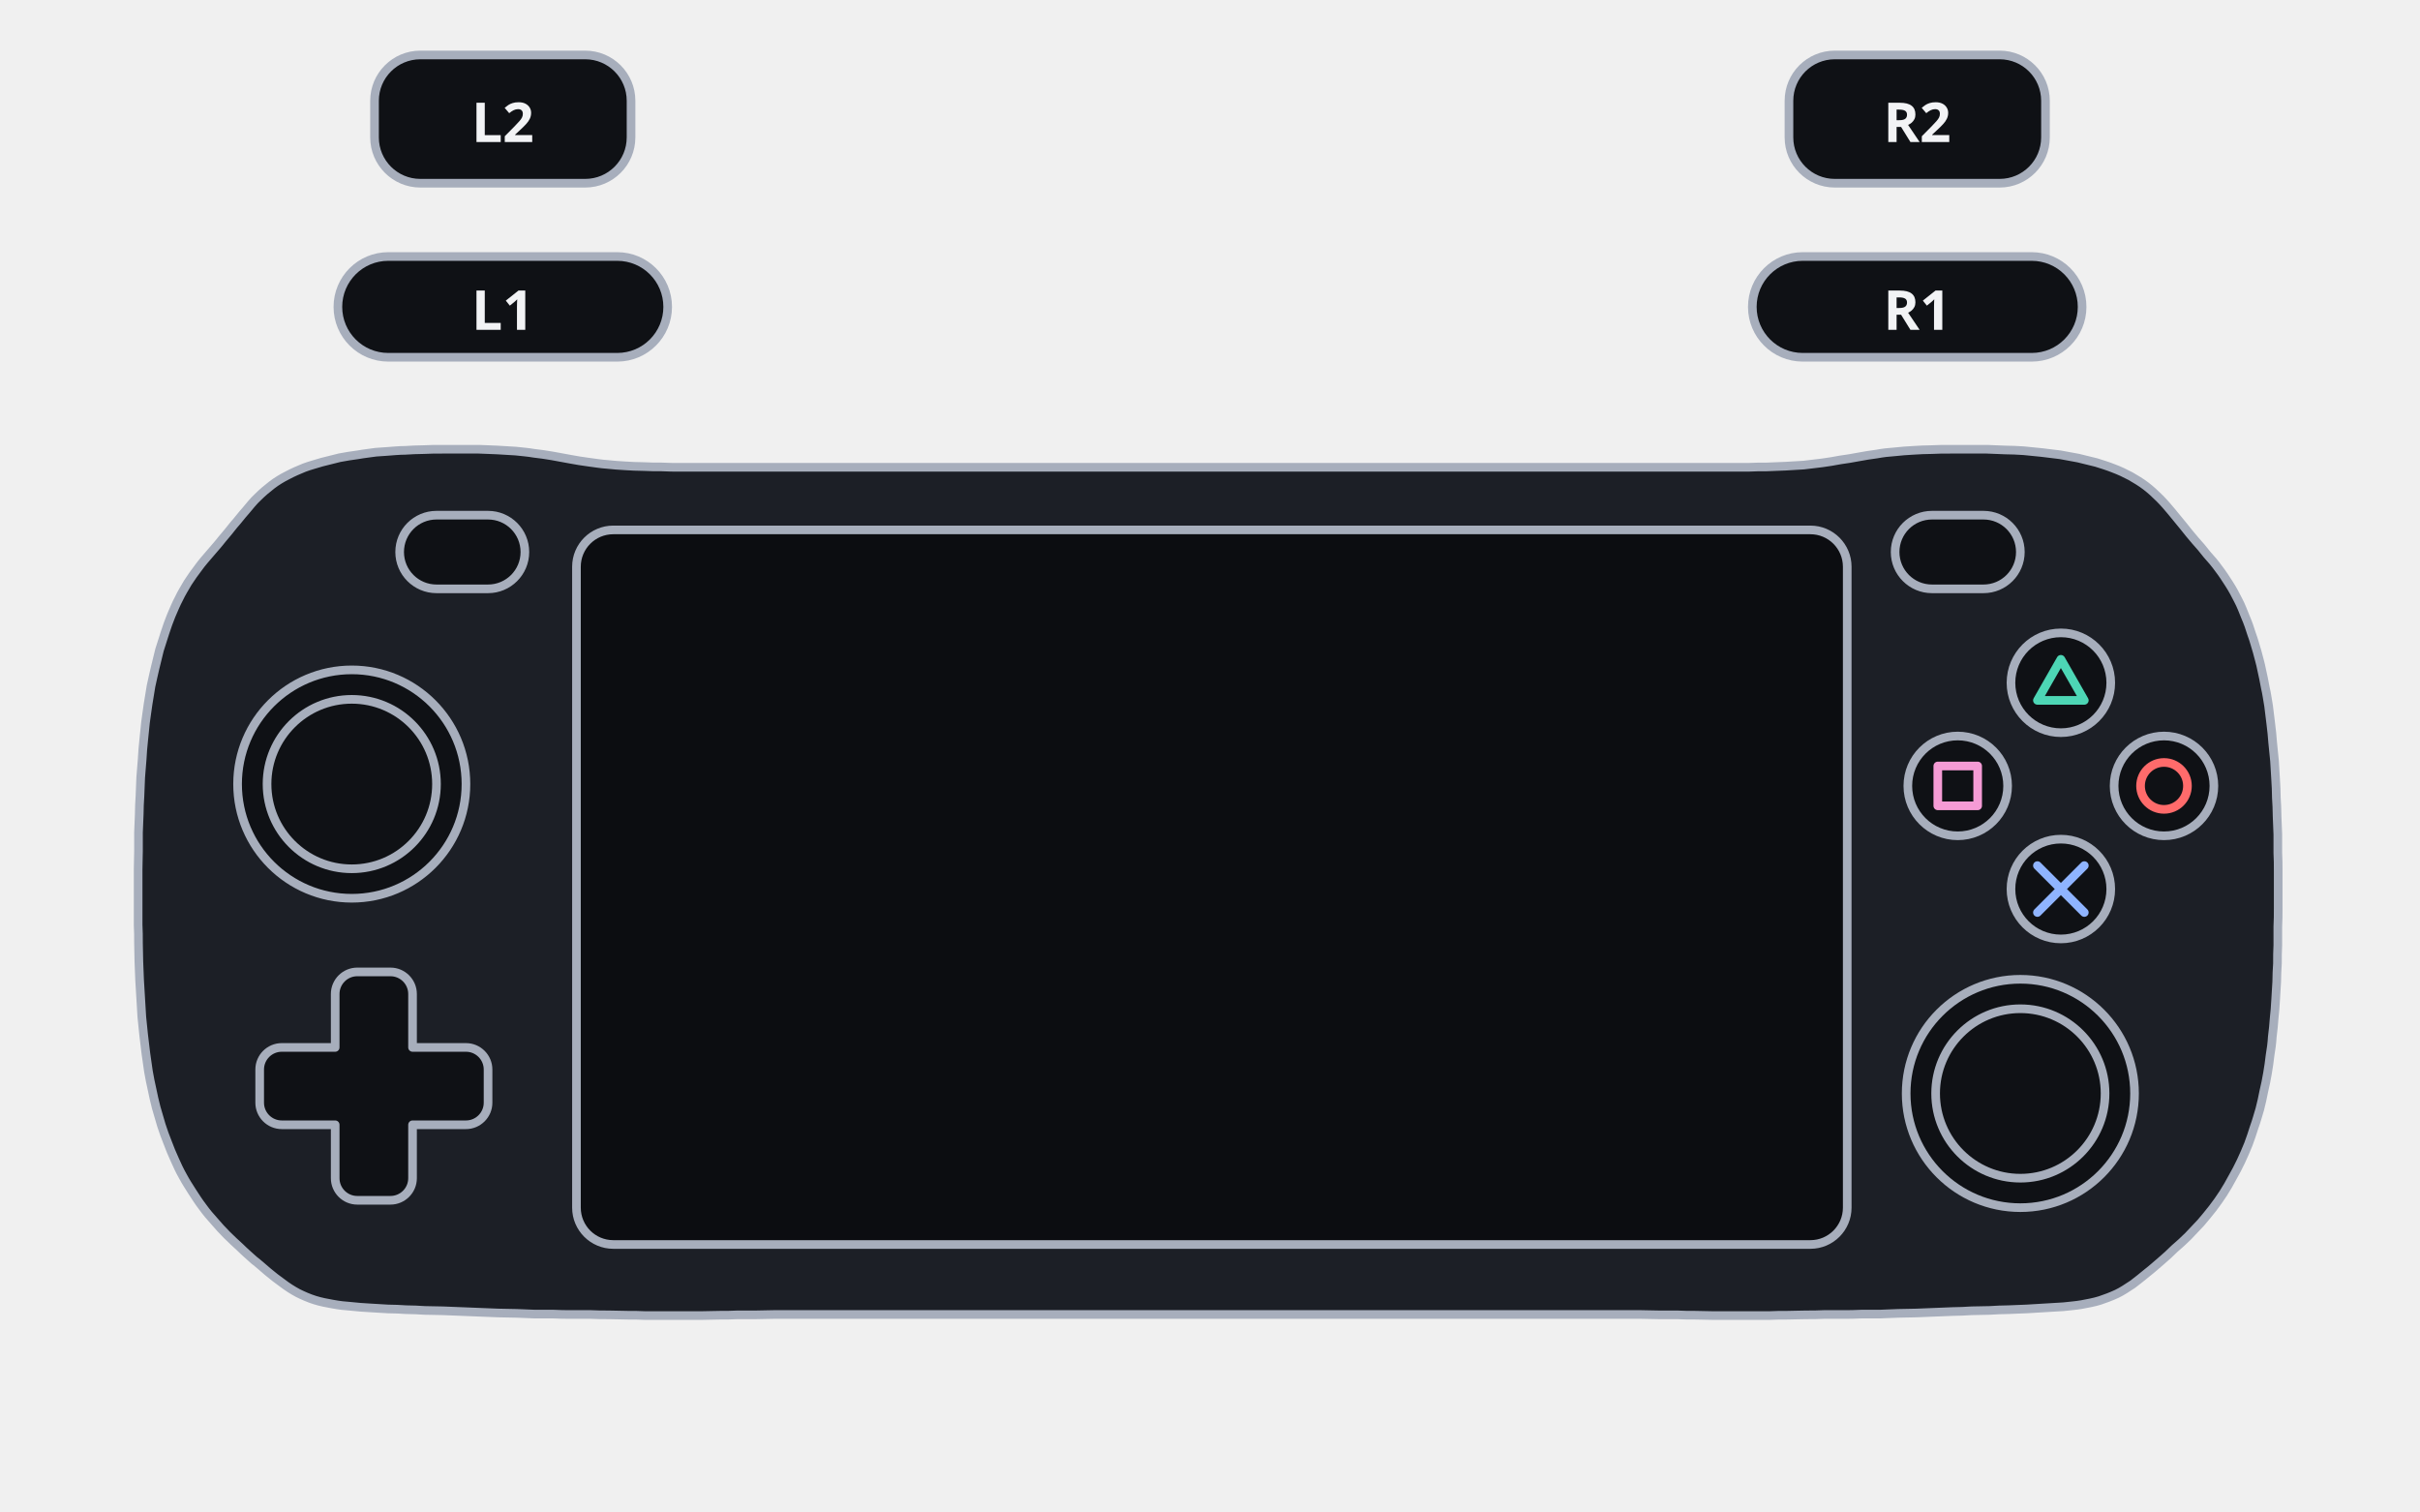
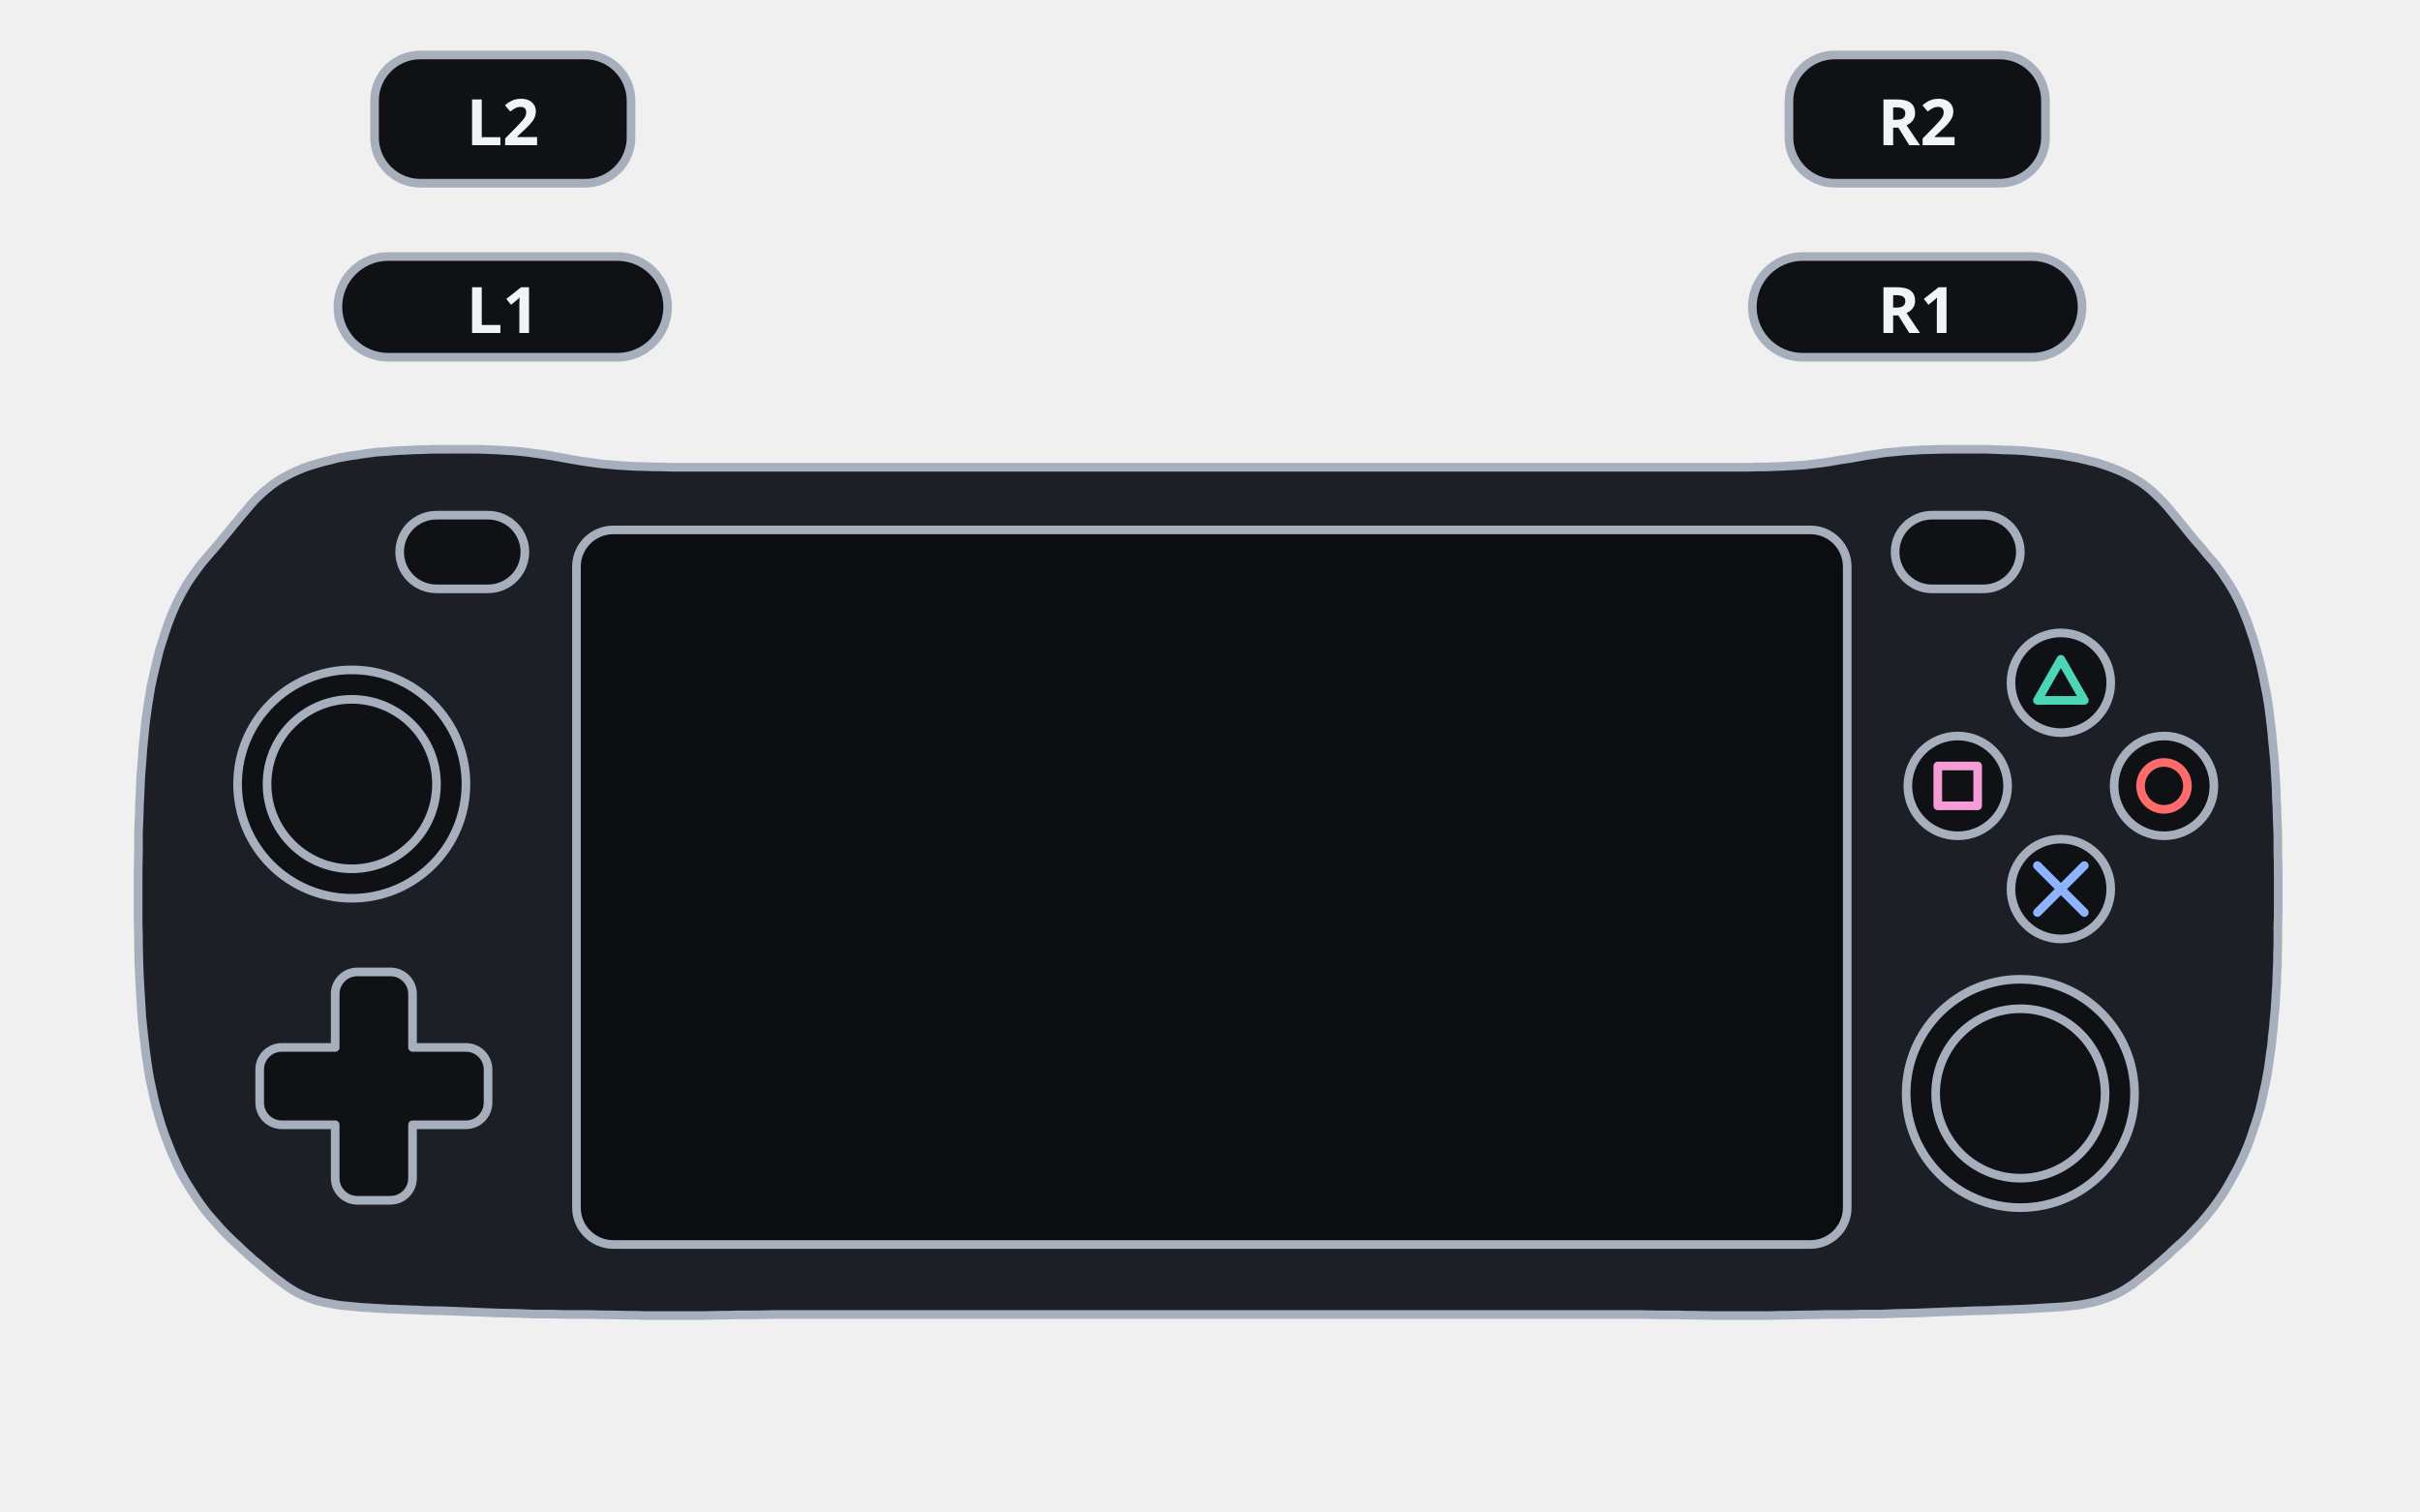
<svg xmlns="http://www.w3.org/2000/svg" width="700" height="437.224" viewBox="0 -90.366 657 410.366" style="overflow:visible;display:block">
  <defs>
    <linearGradient id="pb" x1="0" y1="0" x2="0" y2="1">
      <stop offset="0" stop-color="#1C1F26" />
      <stop offset="1" stop-color="#1C1F26" />
    </linearGradient>
    <linearGradient id="rim" x1="0" y1="0" x2="0" y2="1">
      <stop offset="0" stop-color="#fff" stop-opacity=".16" />
      <stop offset=".35" stop-color="#fff" stop-opacity="0" />
    </linearGradient>
    <radialGradient id="floor">
      <stop offset="0" stop-color="#000" stop-opacity=".55" />
      <stop offset="1" stop-color="#000" stop-opacity="0" />
    </radialGradient>
  </defs>
  <defs />
  <defs />
  <path transform="translate(-25.5,-26.5)" d="M127.6,58.9 C126.3,59.1 124.3,59.3 122.7,59.6 C121.0,59.8 119.4,60.1 117.7,60.4 C116.1,60.8 114.5,61.2 112.9,61.6 C111.3,62.1 109.7,62.5 108.1,63.1 C106.6,63.7 105.0,64.4 103.5,65.2 C102.1,65.9 100.6,66.8 99.3,67.8 C98.0,68.8 96.7,69.9 95.5,71.1 C94.3,72.2 93.3,73.5 92.2,74.8 C91.1,76.0 90.1,77.4 89.0,78.6 C88.0,79.9 86.9,81.2 85.8,82.5 C84.8,83.8 83.7,85.0 82.6,86.3 C81.5,87.6 80.4,88.8 79.4,90.2 C78.4,91.5 77.4,92.9 76.5,94.3 C75.7,95.7 74.8,97.1 74.1,98.6 C73.3,100.1 72.7,101.6 72.0,103.2 C71.4,104.7 70.8,106.3 70.3,107.9 C69.8,109.4 69.3,111.0 68.8,112.6 C68.4,114.2 68.0,115.9 67.6,117.5 C67.2,119.1 66.9,120.7 66.5,122.4 C66.2,124.0 66.0,125.7 65.7,127.3 C65.5,128.9 65.2,130.6 65.0,132.3 C64.8,133.9 64.7,135.6 64.5,137.2 C64.3,138.9 64.2,140.5 64.1,142.2 C64.0,143.9 63.8,145.5 63.7,147.2 C63.6,148.9 63.6,150.5 63.5,152.2 C63.4,153.9 63.3,155.5 63.3,157.2 C63.2,158.8 63.2,160.5 63.1,162.2 C63.1,163.8 63.1,165.5 63.1,167.2 C63.1,168.8 63.0,170.5 63.0,172.2 C63.0,173.8 63.0,175.5 63.0,177.2 C63.0,178.8 63.0,180.5 63.0,182.2 C63.0,183.8 63.0,185.5 63.0,187.2 C63.1,188.8 63.1,190.5 63.1,192.2 C63.1,193.8 63.2,195.5 63.2,197.2 C63.3,198.8 63.3,200.5 63.4,202.2 C63.5,203.8 63.6,205.5 63.7,207.2 C63.8,208.8 63.9,210.5 64.0,212.2 C64.2,213.8 64.3,215.5 64.5,217.1 C64.7,218.8 64.9,220.4 65.1,222.1 C65.3,223.7 65.6,225.4 65.8,227.0 C66.1,228.7 66.4,230.3 66.8,232.0 C67.1,233.6 67.5,235.2 67.9,236.8 C68.4,238.4 68.8,240.0 69.3,241.6 C69.8,243.2 70.4,244.8 71.0,246.3 C71.6,247.9 72.2,249.4 72.9,250.9 C73.6,252.5 74.3,254.0 75.1,255.4 C75.9,256.9 76.8,258.3 77.7,259.7 C78.6,261.1 79.5,262.5 80.5,263.8 C81.5,265.2 82.6,266.5 83.7,267.7 C84.8,269.0 85.9,270.2 87.1,271.4 C88.3,272.6 89.5,273.7 90.7,274.8 C91.9,276.0 93.2,277.1 94.4,278.2 C95.7,279.2 96.9,280.3 98.2,281.4 C99.5,282.5 100.8,283.5 102.2,284.5 C103.5,285.5 104.9,286.4 106.4,287.2 C107.8,287.9 109.4,288.6 111.0,289.1 C112.6,289.6 114.2,289.9 115.9,290.2 C117.5,290.5 119.2,290.7 120.8,290.8 C122.5,291.0 124.1,291.1 125.8,291.2 C127.5,291.3 129.1,291.4 130.8,291.5 C132.5,291.5 134.1,291.6 135.8,291.7 C137.5,291.7 139.1,291.8 140.8,291.9 C142.4,291.9 144.1,292.0 145.8,292.0 C147.4,292.1 149.1,292.1 150.8,292.2 C152.4,292.3 154.1,292.3 155.8,292.4 C157.4,292.5 159.1,292.5 160.8,292.6 C162.4,292.6 164.1,292.7 165.8,292.7 C167.4,292.8 169.1,292.8 170.8,292.9 C172.4,292.9 174.1,292.9 175.8,292.9 C177.4,293.0 179.1,293.0 180.8,293.0 C182.4,293.0 184.1,293.0 185.8,293.0 C187.4,293.1 189.1,293.1 190.8,293.1 C192.4,293.1 194.1,293.2 195.8,293.2 C197.4,293.2 199.1,293.2 200.8,293.3 C202.4,293.3 204.1,293.3 205.8,293.3 C207.4,293.3 209.1,293.3 210.8,293.3 C212.4,293.3 214.1,293.3 215.8,293.3 C217.4,293.3 219.1,293.2 220.8,293.2 C222.4,293.2 224.1,293.2 225.8,293.1 C227.4,293.1 229.1,293.1 230.8,293.1 C232.4,293.1 234.1,293.0 235.8,293.0 C237.4,293.0 239.1,293.0 240.8,293.0 C242.4,293.0 244.1,293.0 245.8,293.0 C247.4,293.0 249.1,293.0 250.8,293.0 C252.4,293.0 254.1,293.0 255.8,293.0 C257.4,293.0 259.1,293.0 260.8,293.0 C262.4,293.0 264.1,293.0 265.8,293.0 C267.4,293.0 269.1,293.0 270.8,293.0 C272.4,293.0 274.1,293.0 275.8,293.0 C277.4,293.0 279.1,293.0 280.8,293.0 C282.4,293.0 284.1,293.0 285.8,293.0 C287.4,293.0 289.1,293.0 290.8,293.0 C292.4,293.0 294.1,293.0 295.8,293.0 C297.4,293.0 299.1,293.0 300.8,293.0 C302.4,293.0 304.1,293.0 305.8,293.0 C307.4,293.0 309.1,293.0 310.8,293.0 C312.4,293.0 314.1,293.0 315.8,293.0 C317.4,293.0 319.1,293.0 320.8,293.0 C322.4,293.0 324.1,293.0 325.8,293.0 C327.4,293.0 329.1,293.0 330.8,293.0 C332.4,293.0 334.1,293.0 335.8,293.0 C337.4,293.0 339.1,293.0 340.8,293.0 C342.4,293.0 344.1,293.0 345.8,293.0 C347.4,293.0 349.1,293.0 350.8,293.0 C352.4,293.0 354.1,293.0 355.8,293.0 C357.4,293.0 359.1,293.0 360.8,293.0 C362.4,293.0 364.1,293.0 365.8,293.0 C367.4,293.0 369.1,293.0 370.8,293.0 C372.4,293.0 374.1,293.0 375.8,293.0 C377.4,293.0 379.1,293.0 380.8,293.0 C382.4,293.0 384.1,293.0 385.8,293.0 C387.4,293.0 389.1,293.0 390.8,293.0 C392.4,293.0 394.1,293.0 395.8,293.0 C397.4,293.0 399.1,293.0 400.8,293.0 C402.4,293.0 404.1,293.0 405.8,293.0 C407.4,293.0 409.1,293.0 410.8,293.0 C412.4,293.0 414.1,293.0 415.8,293.0 C417.4,293.0 419.1,293.0 420.8,293.0 C422.4,293.0 424.1,293.0 425.8,293.0 C427.4,293.0 429.1,293.0 430.8,293.0 C432.4,293.0 434.1,293.0 435.8,293.0 C437.4,293.0 439.1,293.0 440.8,293.0 C442.4,293.0 444.1,293.0 445.8,293.0 C447.4,293.0 449.1,293.0 450.8,293.0 C452.4,293.0 454.1,293.0 455.8,293.0 C457.4,293.0 459.1,293.0 460.8,293.0 C462.4,293.0 464.1,293.0 465.8,293.0 C467.4,293.0 469.1,293.0 470.8,293.0 C472.4,293.0 474.1,293.1 475.8,293.1 C477.4,293.1 479.1,293.1 480.8,293.1 C482.4,293.2 484.1,293.2 485.8,293.2 C487.4,293.2 489.1,293.3 490.8,293.3 C492.4,293.3 494.1,293.3 495.8,293.3 C497.4,293.3 499.1,293.3 500.8,293.3 C502.4,293.3 504.1,293.3 505.8,293.3 C507.4,293.2 509.1,293.2 510.8,293.2 C512.4,293.2 514.1,293.1 515.8,293.1 C517.4,293.1 519.1,293.1 520.8,293.0 C522.4,293.0 524.1,293.0 525.8,293.0 C527.4,293.0 529.1,293.0 530.8,292.9 C532.4,292.9 534.1,292.9 535.8,292.9 C537.4,292.8 539.1,292.8 540.8,292.7 C542.4,292.7 544.1,292.6 545.8,292.6 C547.4,292.5 549.1,292.5 550.7,292.4 C552.4,292.3 554.1,292.3 555.7,292.2 C557.4,292.2 559.1,292.1 560.7,292.0 C562.4,292.0 564.1,291.9 565.7,291.9 C567.4,291.8 569.1,291.7 570.7,291.7 C572.4,291.6 574.1,291.6 575.7,291.5 C577.4,291.4 579.1,291.3 580.7,291.2 C582.4,291.1 584.1,291.0 585.7,290.9 C587.4,290.7 589.0,290.6 590.7,290.3 C592.3,290.0 594.0,289.7 595.6,289.2 C597.1,288.7 598.7,288.1 600.2,287.4 C601.7,286.7 603.1,285.7 604.5,284.8 C605.8,283.8 607.1,282.8 608.4,281.7 C609.7,280.7 610.9,279.6 612.2,278.5 C613.5,277.4 614.7,276.3 615.9,275.1 C617.2,274.0 618.4,272.9 619.6,271.7 C620.7,270.5 621.9,269.3 623.0,268.1 C624.1,266.8 625.2,265.5 626.2,264.2 C627.2,262.9 628.2,261.5 629.1,260.1 C630.0,258.7 630.8,257.3 631.6,255.8 C632.4,254.4 633.2,252.9 633.9,251.4 C634.6,249.9 635.3,248.3 635.9,246.8 C636.5,245.2 637.0,243.7 637.5,242.1 C638.1,240.5 638.5,238.9 639.0,237.3 C639.4,235.7 639.8,234.1 640.1,232.4 C640.5,230.8 640.8,229.2 641.1,227.5 C641.4,225.9 641.6,224.2 641.8,222.6 C642.1,220.9 642.3,219.3 642.4,217.6 C642.6,216.0 642.8,214.3 642.9,212.6 C643.1,211.0 643.2,209.3 643.3,207.7 C643.4,206.0 643.5,204.3 643.6,202.7 C643.6,201.0 643.7,199.3 643.8,197.7 C643.8,196.0 643.8,194.3 643.9,192.7 C643.9,191.0 643.9,189.3 643.9,187.7 C644.0,186.0 644.0,184.3 644.0,182.7 C644.0,181.0 644.0,179.3 644.0,177.7 C644.0,176.0 644.0,174.3 644.0,172.7 C644.0,171.0 644.0,169.3 643.9,167.7 C643.9,166.0 643.9,164.3 643.9,162.7 C643.8,161.0 643.8,159.3 643.7,157.7 C643.7,156.0 643.6,154.3 643.5,152.7 C643.5,151.0 643.4,149.3 643.3,147.7 C643.2,146.0 643.1,144.4 643.0,142.7 C642.8,141.0 642.7,139.4 642.5,137.7 C642.4,136.0 642.2,134.4 642.0,132.7 C641.8,131.1 641.6,129.4 641.4,127.8 C641.1,126.1 640.9,124.5 640.5,122.8 C640.2,121.2 639.9,119.6 639.5,117.9 C639.2,116.3 638.7,114.7 638.3,113.1 C637.8,111.5 637.4,109.9 636.8,108.3 C636.3,106.7 635.8,105.2 635.1,103.6 C634.5,102.1 633.9,100.5 633.1,99.0 C632.4,97.6 631.6,96.1 630.7,94.7 C629.8,93.3 628.9,91.9 627.9,90.6 C626.9,89.2 625.8,87.9 624.7,86.7 C623.7,85.4 622.6,84.1 621.5,82.9 C620.4,81.6 619.3,80.3 618.3,79.0 C617.2,77.7 616.2,76.4 615.1,75.1 C614.1,73.9 613.0,72.6 611.8,71.4 C610.6,70.2 609.4,69.1 608.1,68.1 C606.8,67.1 605.3,66.2 603.9,65.4 C602.4,64.6 600.9,63.9 599.3,63.3 C597.8,62.7 596.2,62.2 594.6,61.7 C593.0,61.3 591.4,60.9 589.7,60.5 C588.1,60.2 586.5,59.9 584.8,59.6 C583.2,59.4 581.5,59.2 579.9,59.0 C578.2,58.8 576.6,58.7 574.9,58.5 C573.2,58.4 571.6,58.3 569.9,58.3 C568.2,58.2 566.6,58.2 564.9,58.1 C563.2,58.1 561.6,58.1 559.9,58.1 C558.2,58.1 556.6,58.1 554.9,58.1 C553.2,58.1 551.6,58.1 549.9,58.2 C548.2,58.2 546.6,58.3 544.9,58.4 C543.2,58.5 541.6,58.6 539.9,58.8 C538.3,58.9 536.6,59.1 535.0,59.4 C533.3,59.6 531.7,59.9 530.0,60.2 C528.4,60.5 526.7,60.8 525.1,61.0 C523.5,61.3 521.8,61.6 520.2,61.8 C518.5,62.0 516.9,62.2 515.2,62.4 C513.5,62.5 511.9,62.6 510.2,62.7 C508.5,62.8 506.9,62.8 505.2,62.9 C503.5,62.9 501.9,62.9 500.2,63.0 C498.5,63.0 496.9,63.0 495.2,63.0 C493.5,63.0 491.9,63.0 490.2,63.0 C488.5,63.0 486.9,63.0 485.2,63.0 C483.5,63.0 481.9,63.0 480.2,63.0 C478.5,63.0 476.9,63.0 475.2,63.0 C473.5,63.0 471.9,63.0 470.2,63.0 C468.5,63.0 466.9,63.0 465.2,63.0 C463.5,63.0 461.9,63.0 460.2,63.0 C458.5,63.0 456.9,63.0 455.2,63.0 C453.5,63.0 451.9,63.0 450.2,63.0 C448.5,63.0 446.9,63.0 445.2,63.0 C443.5,63.0 441.9,63.0 440.2,63.0 C438.5,63.0 436.9,63.0 435.2,63.0 C433.5,63.0 431.9,63.0 430.2,63.0 C428.5,63.0 426.9,63.0 425.2,63.0 C423.5,63.0 421.9,63.0 420.2,63.0 C418.5,63.0 416.9,63.0 415.2,63.0 C413.5,63.0 411.9,63.0 410.2,63.0 C408.5,63.0 406.9,63.0 405.2,63.0 C403.5,63.0 401.9,63.0 400.2,63.0 C398.5,63.0 396.9,63.0 395.2,63.0 C393.5,63.0 391.9,63.0 390.2,63.0 C388.5,63.0 386.9,63.0 385.2,63.0 C383.5,63.0 381.9,63.0 380.2,63.0 C378.5,63.0 376.9,63.0 375.2,63.0 C373.5,63.0 371.9,63.0 370.2,63.0 C368.5,63.0 366.9,63.0 365.2,63.0 C363.5,63.0 361.9,63.0 360.2,63.0 C358.5,63.0 356.9,63.0 355.2,63.0 C353.5,63.0 351.9,63.0 350.2,63.0 C348.5,63.0 346.9,63.0 345.2,63.0 C343.5,63.0 341.9,63.0 340.2,63.0 C338.5,63.0 336.9,63.0 335.2,63.0 C333.5,63.0 331.9,63.0 330.2,63.0 C328.5,63.0 326.9,63.0 325.2,63.0 C323.5,63.0 321.9,63.0 320.2,63.0 C318.5,63.0 316.9,63.0 315.2,63.0 C313.5,63.0 311.9,63.0 310.2,63.0 C308.5,63.0 306.9,63.0 305.2,63.0 C303.5,63.0 301.9,63.0 300.2,63.0 C298.5,63.0 296.9,63.0 295.2,63.0 C293.5,63.0 291.9,63.0 290.2,63.0 C288.5,63.0 286.9,63.0 285.2,63.0 C283.5,63.0 281.9,63.0 280.2,63.0 C278.5,63.0 276.9,63.0 275.2,63.0 C273.5,63.0 271.9,63.0 270.2,63.0 C268.5,63.0 266.9,63.0 265.2,63.0 C263.5,63.0 261.9,63.0 260.2,63.0 C258.5,63.0 256.9,63.0 255.2,63.0 C253.5,63.0 251.9,63.0 250.2,63.0 C248.5,63.0 246.9,63.0 245.2,63.0 C243.5,63.0 241.9,63.0 240.2,63.0 C238.5,63.0 236.9,63.0 235.2,63.0 C233.5,63.0 231.9,63.0 230.2,63.0 C228.5,63.0 226.9,63.0 225.2,63.0 C223.5,63.0 221.9,63.0 220.2,63.0 C218.5,63.0 216.9,63.0 215.2,63.0 C213.5,63.0 211.9,63.0 210.2,63.0 C208.5,63.0 206.9,63.0 205.2,62.9 C203.5,62.9 201.9,62.9 200.2,62.8 C198.5,62.8 196.9,62.7 195.2,62.6 C193.6,62.5 191.9,62.4 190.2,62.2 C188.6,62.1 186.9,61.8 185.3,61.6 C183.6,61.4 182.0,61.1 180.3,60.8 C178.7,60.5 177.1,60.2 175.4,59.9 C173.8,59.6 172.1,59.4 170.5,59.2 C168.8,58.9 167.2,58.8 165.5,58.6 C163.8,58.5 162.2,58.4 160.5,58.3 C158.9,58.2 157.2,58.2 155.5,58.1 C153.9,58.1 152.2,58.1 150.5,58.1 C148.9,58.1 147.2,58.1 145.5,58.1 C143.9,58.1 142.2,58.1 140.5,58.2 C138.9,58.2 137.2,58.3 135.5,58.4 C133.9,58.4 131.9,58.6 130.5,58.7 C129.2,58.8 128.9,58.8 127.6,58.9Z" fill="#1C1F26" stroke="#A7AEBC" stroke-width="2.5" vector-effect="non-scaling-stroke" />
  <rect x="156.5" y="53.5" width="345" height="194" rx="10" fill="#0C0D11" stroke="#A7AEBC" stroke-width="2.5" vector-effect="non-scaling-stroke" />
  <circle cx="95.5" cy="122.5" r="31" fill="#0F1115" stroke="#A7AEBC" stroke-width="2.5" vector-effect="non-scaling-stroke" />
  <mask id="LS_ring128m54" maskUnits="userSpaceOnUse" x="-5000" y="-5000" width="10000" height="10000">
    <rect x="-5000" y="-5000" width="10000" height="10000" fill="#fff" />
    <circle cx="95.5" cy="122.5" r="23" fill="#000" stroke="#000" stroke-width="6.57" stroke-linejoin="round" />
  </mask>
  <circle cx="95.5" cy="122.5" r="23" fill="none" stroke="#72D6E8" stroke-width="11.263" stroke-linejoin="round" mask="url(#LS_ring128m54)" class="hLS24" display="none" />
  <circle cx="95.5" cy="122.5" r="23" fill="#0F1115" stroke="#A7AEBC" stroke-width="2.5" vector-effect="non-scaling-stroke" class="p8x25" />
  <circle cx="548.5" cy="206.5" r="31" fill="#0F1115" stroke="#A7AEBC" stroke-width="2.5" vector-effect="non-scaling-stroke" />
  <mask id="RS_ring129m55" maskUnits="userSpaceOnUse" x="-5000" y="-5000" width="10000" height="10000">
    <rect x="-5000" y="-5000" width="10000" height="10000" fill="#fff" />
    <circle cx="548.5" cy="206.5" r="23" fill="#000" stroke="#000" stroke-width="6.57" stroke-linejoin="round" />
  </mask>
  <circle cx="548.5" cy="206.5" r="23" fill="none" stroke="#72D6E8" stroke-width="11.263" stroke-linejoin="round" mask="url(#RS_ring129m55)" class="hRS26" display="none" />
  <circle cx="548.5" cy="206.5" r="23" fill="#0F1115" stroke="#A7AEBC" stroke-width="2.5" vector-effect="non-scaling-stroke" class="p9x27" />
  <clipPath id="dp116">
    <path d="M91,179.5 A6,6 0 0 1 97,173.5 H106 A6,6 0 0 1 112,179.5 V194 H126.5 A6,6 0 0 1 132.5,200 V209 A6,6 0 0 1 126.5,215 H112 V229.5 A6,6 0 0 1 106,235.5 H97 A6,6 0 0 1 91,229.5 V215 H76.5 A6,6 0 0 1 70.5,209 V200 A6,6 0 0 1 76.5,194 H91 Z" />
  </clipPath>
  <path d="M91,179.5 A6,6 0 0 1 97,173.5 H106 A6,6 0 0 1 112,179.5 V194 H126.5 A6,6 0 0 1 132.5,200 V209 A6,6 0 0 1 126.5,215 H112 V229.5 A6,6 0 0 1 106,235.5 H97 A6,6 0 0 1 91,229.5 V215 H76.5 A6,6 0 0 1 70.5,209 V200 A6,6 0 0 1 76.5,194 H91 Z" fill="#0F1115" stroke="#A7AEBC" stroke-width="2.5" vector-effect="non-scaling-stroke" stroke-linejoin="round" class="hDup28" display="none" />
  <rect x="91" y="173.5" width="21" height="20.5" fill="#72D6E8" clip-path="url(#dp116)" class="hDup29" display="none" />
  <path d="M91,179.5 A6,6 0 0 1 97,173.5 H106 A6,6 0 0 1 112,179.5 V194 H126.5 A6,6 0 0 1 132.5,200 V209 A6,6 0 0 1 126.5,215 H112 V229.5 A6,6 0 0 1 106,235.5 H97 A6,6 0 0 1 91,229.5 V215 H76.5 A6,6 0 0 1 70.5,209 V200 A6,6 0 0 1 76.5,194 H91 Z" fill="#0F1115" stroke="#A7AEBC" stroke-width="2.5" vector-effect="non-scaling-stroke" stroke-linejoin="round" class="hDdown31" display="none" />
  <rect x="91" y="215" width="21" height="20.5" fill="#72D6E8" clip-path="url(#dp116)" class="hDdown32" display="none" />
  <path d="M91,179.5 A6,6 0 0 1 97,173.5 H106 A6,6 0 0 1 112,179.5 V194 H126.5 A6,6 0 0 1 132.5,200 V209 A6,6 0 0 1 126.5,215 H112 V229.5 A6,6 0 0 1 106,235.5 H97 A6,6 0 0 1 91,229.5 V215 H76.5 A6,6 0 0 1 70.5,209 V200 A6,6 0 0 1 76.5,194 H91 Z" fill="#0F1115" stroke="#A7AEBC" stroke-width="2.5" vector-effect="non-scaling-stroke" stroke-linejoin="round" class="hDleft34" display="none" />
  <rect x="70.5" y="194" width="20.5" height="21" fill="#72D6E8" clip-path="url(#dp116)" class="hDleft35" display="none" />
  <path d="M91,179.5 A6,6 0 0 1 97,173.5 H106 A6,6 0 0 1 112,179.5 V194 H126.5 A6,6 0 0 1 132.5,200 V209 A6,6 0 0 1 126.5,215 H112 V229.5 A6,6 0 0 1 106,235.5 H97 A6,6 0 0 1 91,229.5 V215 H76.5 A6,6 0 0 1 70.5,209 V200 A6,6 0 0 1 76.5,194 H91 Z" fill="#0F1115" stroke="#A7AEBC" stroke-width="2.5" vector-effect="non-scaling-stroke" stroke-linejoin="round" class="hDright37" display="none" />
  <rect x="112" y="194" width="20.5" height="21" fill="#72D6E8" clip-path="url(#dp116)" class="hDright38" display="none" />
  <path d="M91,179.5 A6,6 0 0 1 97,173.5 H106 A6,6 0 0 1 112,179.5 V194 H126.5 A6,6 0 0 1 132.5,200 V209 A6,6 0 0 1 126.5,215 H112 V229.5 A6,6 0 0 1 106,235.5 H97 A6,6 0 0 1 91,229.5 V215 H76.5 A6,6 0 0 1 70.5,209 V200 A6,6 0 0 1 76.5,194 H91 Z" fill="#0F1115" stroke="#A7AEBC" stroke-width="2.5" vector-effect="non-scaling-stroke" stroke-linejoin="round" class="p10x30" />
  <mask id="Y_ring123m49" maskUnits="userSpaceOnUse" x="-5000" y="-5000" width="10000" height="10000">
    <rect x="-5000" y="-5000" width="10000" height="10000" fill="#fff" />
    <circle cx="559.5" cy="95" r="13.545" fill="#000" stroke="#000" stroke-width="6.57" stroke-linejoin="round" />
  </mask>
  <circle cx="559.5" cy="95" r="13.545" fill="none" stroke="#72D6E8" stroke-width="11.263" stroke-linejoin="round" mask="url(#Y_ring123m49)" class="hY9" display="none" />
  <circle cx="559.5" cy="95" r="13.545" fill="#0F1115" stroke="#A7AEBC" stroke-width="2.5" vector-effect="non-scaling-stroke" class="p3x10" />
  <path d="M559.5,88.634L565.866,99.775L553.134,99.775Z" fill="none" stroke="#4DD6B5" stroke-width="2.5" vector-effect="non-scaling-stroke" stroke-linejoin="round" class="p3x11" />
  <mask id="X_ring122m48" maskUnits="userSpaceOnUse" x="-5000" y="-5000" width="10000" height="10000">
    <rect x="-5000" y="-5000" width="10000" height="10000" fill="#fff" />
    <circle cx="531.5" cy="123" r="13.545" fill="#000" stroke="#000" stroke-width="6.57" stroke-linejoin="round" />
  </mask>
  <circle cx="531.5" cy="123" r="13.545" fill="none" stroke="#72D6E8" stroke-width="11.263" stroke-linejoin="round" mask="url(#X_ring122m48)" class="hX6" display="none" />
  <circle cx="531.5" cy="123" r="13.545" fill="#0F1115" stroke="#A7AEBC" stroke-width="2.5" vector-effect="non-scaling-stroke" class="p2x7" />
  <rect x="526.089" y="117.589" width="10.822" height="10.822" fill="none" stroke="#F59BD5" stroke-width="2.5" vector-effect="non-scaling-stroke" stroke-linejoin="round" class="p2x8" />
  <mask id="B_ring121m47" maskUnits="userSpaceOnUse" x="-5000" y="-5000" width="10000" height="10000">
    <rect x="-5000" y="-5000" width="10000" height="10000" fill="#fff" />
    <circle cx="587.5" cy="123" r="13.545" fill="#000" stroke="#000" stroke-width="6.57" stroke-linejoin="round" />
  </mask>
  <circle cx="587.5" cy="123" r="13.545" fill="none" stroke="#72D6E8" stroke-width="11.263" stroke-linejoin="round" mask="url(#B_ring121m47)" class="hB3" display="none" />
  <circle cx="587.5" cy="123" r="13.545" fill="#0F1115" stroke="#A7AEBC" stroke-width="2.5" vector-effect="non-scaling-stroke" class="p1x4" />
  <circle cx="587.5" cy="123" r="6.366" fill="none" stroke="#FF6B6B" stroke-width="2.5" vector-effect="non-scaling-stroke" class="p1x5" />
  <mask id="A_ring120m46" maskUnits="userSpaceOnUse" x="-5000" y="-5000" width="10000" height="10000">
    <rect x="-5000" y="-5000" width="10000" height="10000" fill="#fff" />
    <circle cx="559.5" cy="151" r="13.545" fill="#000" stroke="#000" stroke-width="6.57" stroke-linejoin="round" />
  </mask>
  <circle cx="559.5" cy="151" r="13.545" fill="none" stroke="#72D6E8" stroke-width="11.263" stroke-linejoin="round" mask="url(#A_ring120m46)" class="hA0" display="none" />
  <circle cx="559.5" cy="151" r="13.545" fill="#0F1115" stroke="#A7AEBC" stroke-width="2.5" vector-effect="non-scaling-stroke" class="p0x1" />
  <path d="M553.134,144.634L565.866,157.366M565.866,144.634L553.134,157.366" stroke="#8FB4FF" stroke-width="2.5" vector-effect="non-scaling-stroke" stroke-linecap="round" class="p0x2" />
  <mask id="SELECT_ring135m57" maskUnits="userSpaceOnUse" x="-5000" y="-5000" width="10000" height="10000">
    <rect x="-5000" y="-5000" width="10000" height="10000" fill="#fff" />
    <rect x="108.5" y="49.5" width="34" height="20" rx="10" fill="#000" stroke="#000" stroke-width="6.57" stroke-linejoin="round" />
  </mask>
  <rect x="108.5" y="49.5" width="34" height="20" rx="10" fill="none" stroke="#72D6E8" stroke-width="11.263" stroke-linejoin="round" mask="url(#SELECT_ring135m57)" class="hSELECT42" display="none" />
  <rect x="108.5" y="49.5" width="34" height="20" rx="10" fill="#0F1115" stroke="#A7AEBC" stroke-width="2.5" vector-effect="non-scaling-stroke" class="p15x43" />
  <mask id="START_ring134m56" maskUnits="userSpaceOnUse" x="-5000" y="-5000" width="10000" height="10000">
    <rect x="-5000" y="-5000" width="10000" height="10000" fill="#fff" />
    <rect x="514.5" y="49.5" width="34" height="20" rx="10" fill="#000" stroke="#000" stroke-width="6.57" stroke-linejoin="round" />
  </mask>
  <rect x="514.5" y="49.5" width="34" height="20" rx="10" fill="none" stroke="#72D6E8" stroke-width="11.263" stroke-linejoin="round" mask="url(#START_ring134m56)" class="hSTART40" display="none" />
  <rect x="514.5" y="49.5" width="34" height="20" rx="10" fill="#0F1115" stroke="#A7AEBC" stroke-width="2.5" vector-effect="non-scaling-stroke" class="p14x41" />
  <mask id="LB_ring124m50" maskUnits="userSpaceOnUse" x="-5000" y="-5000" width="10000" height="10000">
    <rect x="-5000" y="-5000" width="10000" height="10000" fill="#fff" />
    <rect x="91.733" y="-20.728" width="89.534" height="27.358" rx="13.679" fill="#000" stroke="#000" stroke-width="6.57" stroke-linejoin="round" />
  </mask>
  <rect x="91.733" y="-20.728" width="89.534" height="27.358" rx="13.679" fill="none" stroke="#72D6E8" stroke-width="11.263" stroke-linejoin="round" mask="url(#LB_ring124m50)" class="hLB12" display="none" />
  <rect x="91.733" y="-20.728" width="89.534" height="27.358" rx="13.679" fill="#0F1115" stroke="#A7AEBC" stroke-width="2.5" vector-effect="non-scaling-stroke" class="p4x13" />
-   <text x="136.5" y="-6.05" fill="#F2F3F5" font-family="sans-serif" font-weight="700" font-size="14.922" text-anchor="middle" class="p4x14" dy="5.22">L1</text>
+   <text x="136.5" y="-6.05" fill="#F2F3F5" font-family="sans-serif" font-weight="700" font-size="17.409" text-anchor="middle" class="p4x14" dy="6.09">L1</text>
  <mask id="LT_ring126m52" maskUnits="userSpaceOnUse" x="-5000" y="-5000" width="10000" height="10000">
    <rect x="-5000" y="-5000" width="10000" height="10000" fill="#fff" />
    <rect x="101.681" y="-75.444" width="69.638" height="34.819" rx="12.435" fill="#000" stroke="#000" stroke-width="6.57" stroke-linejoin="round" />
  </mask>
  <rect x="101.681" y="-75.444" width="69.638" height="34.819" rx="12.435" fill="none" stroke="#72D6E8" stroke-width="11.263" stroke-linejoin="round" mask="url(#LT_ring126m52)" class="hLT18" display="none" />
  <rect x="101.681" y="-75.444" width="69.638" height="34.819" rx="12.435" fill="#0F1115" stroke="#A7AEBC" stroke-width="2.5" vector-effect="non-scaling-stroke" class="p6x19" />
-   <text x="136.5" y="-57.034" fill="#F2F3F5" font-family="sans-serif" font-weight="700" font-size="14.922" text-anchor="middle" class="p6x20" dy="5.22">L2</text>
+   <text x="136.5" y="-57.034" fill="#F2F3F5" font-family="sans-serif" font-weight="700" font-size="17.409" text-anchor="middle" class="p6x20" dy="6.09">L2</text>
  <mask id="RB_ring125m51" maskUnits="userSpaceOnUse" x="-5000" y="-5000" width="10000" height="10000">
    <rect x="-5000" y="-5000" width="10000" height="10000" fill="#fff" />
    <rect x="475.733" y="-20.728" width="89.534" height="27.358" rx="13.679" fill="#000" stroke="#000" stroke-width="6.57" stroke-linejoin="round" />
  </mask>
  <rect x="475.733" y="-20.728" width="89.534" height="27.358" rx="13.679" fill="none" stroke="#72D6E8" stroke-width="11.263" stroke-linejoin="round" mask="url(#RB_ring125m51)" class="hRB15" display="none" />
  <rect x="475.733" y="-20.728" width="89.534" height="27.358" rx="13.679" fill="#0F1115" stroke="#A7AEBC" stroke-width="2.5" vector-effect="non-scaling-stroke" class="p5x16" />
-   <text x="520.5" y="-6.05" fill="#F2F3F5" font-family="sans-serif" font-weight="700" font-size="14.922" text-anchor="middle" class="p5x17" dy="5.22">R1</text>
+   <text x="520.5" y="-6.05" fill="#F2F3F5" font-family="sans-serif" font-weight="700" font-size="17.409" text-anchor="middle" class="p5x17" dy="6.09">R1</text>
  <mask id="RT_ring127m53" maskUnits="userSpaceOnUse" x="-5000" y="-5000" width="10000" height="10000">
    <rect x="-5000" y="-5000" width="10000" height="10000" fill="#fff" />
    <rect x="485.681" y="-75.444" width="69.638" height="34.819" rx="12.435" fill="#000" stroke="#000" stroke-width="6.57" stroke-linejoin="round" />
  </mask>
  <rect x="485.681" y="-75.444" width="69.638" height="34.819" rx="12.435" fill="none" stroke="#72D6E8" stroke-width="11.263" stroke-linejoin="round" mask="url(#RT_ring127m53)" class="hRT21" display="none" />
  <rect x="485.681" y="-75.444" width="69.638" height="34.819" rx="12.435" fill="#0F1115" stroke="#A7AEBC" stroke-width="2.5" vector-effect="non-scaling-stroke" class="p7x22" />
-   <text x="520.5" y="-57.034" fill="#F2F3F5" font-family="sans-serif" font-weight="700" font-size="14.922" text-anchor="middle" class="p7x23" dy="5.22">R2</text>
+   <text x="520.5" y="-57.034" fill="#F2F3F5" font-family="sans-serif" font-weight="700" font-size="17.409" text-anchor="middle" class="p7x23" dy="6.09">R2</text>
</svg>
